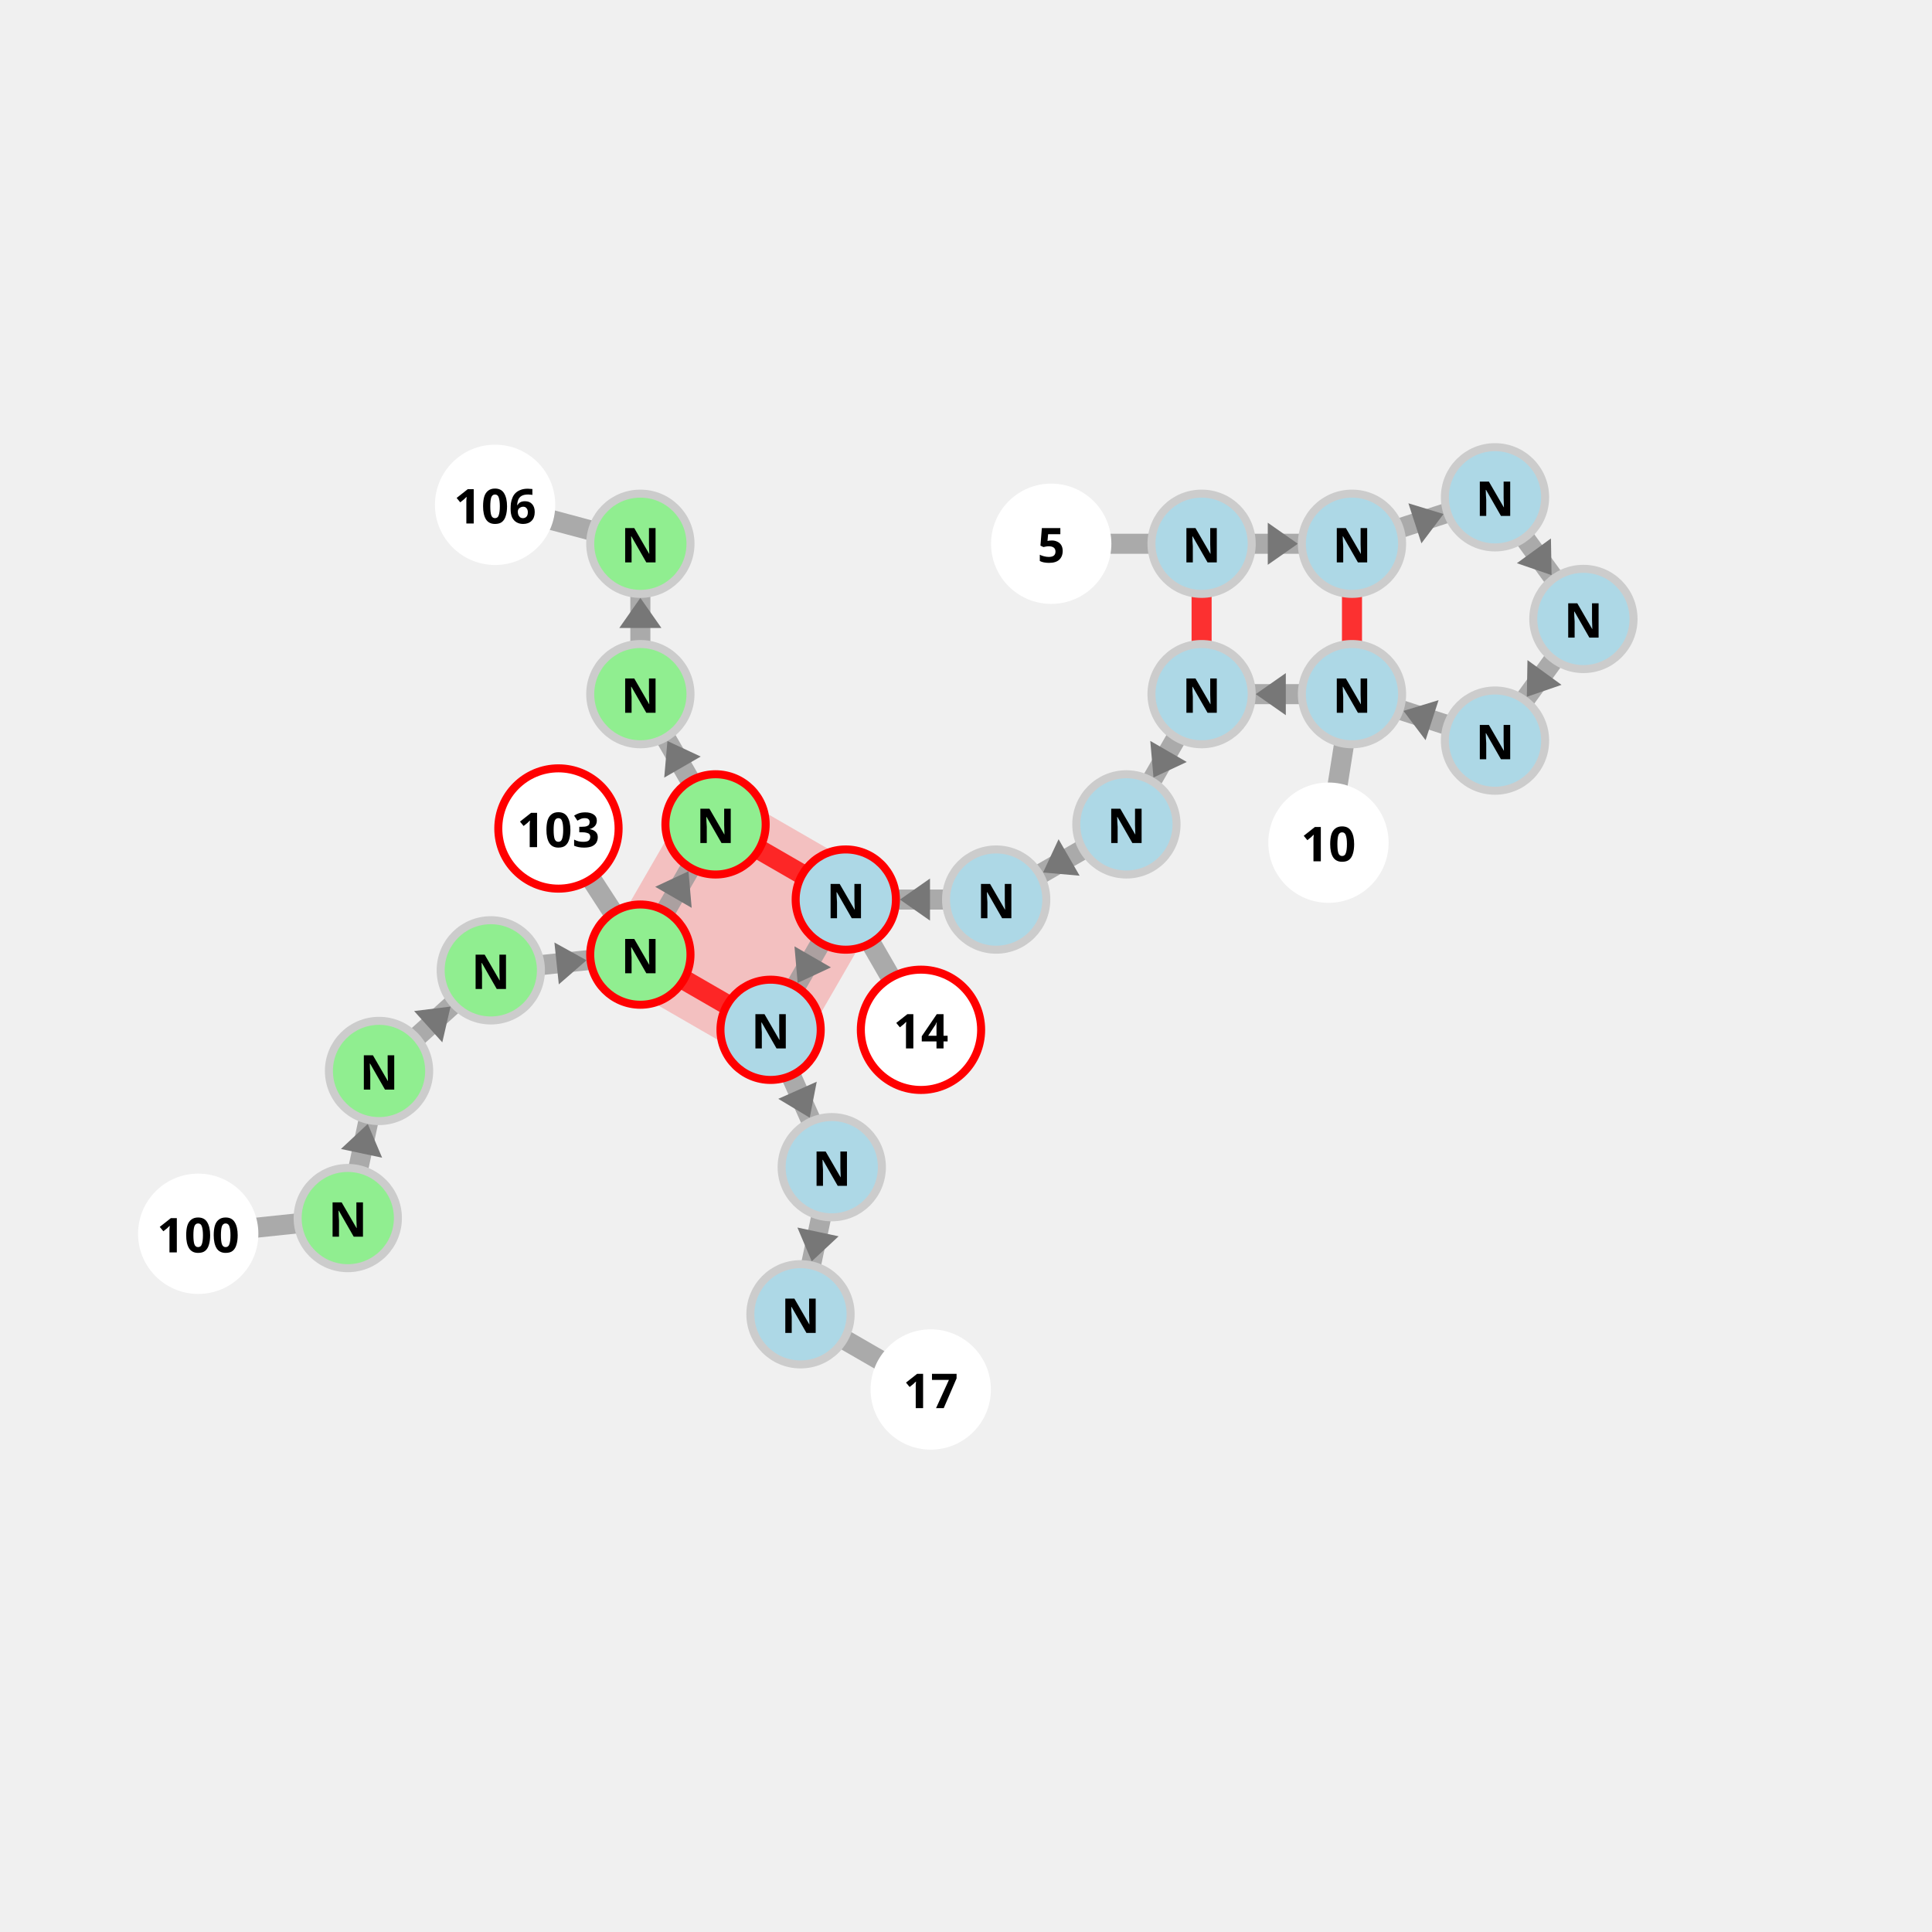
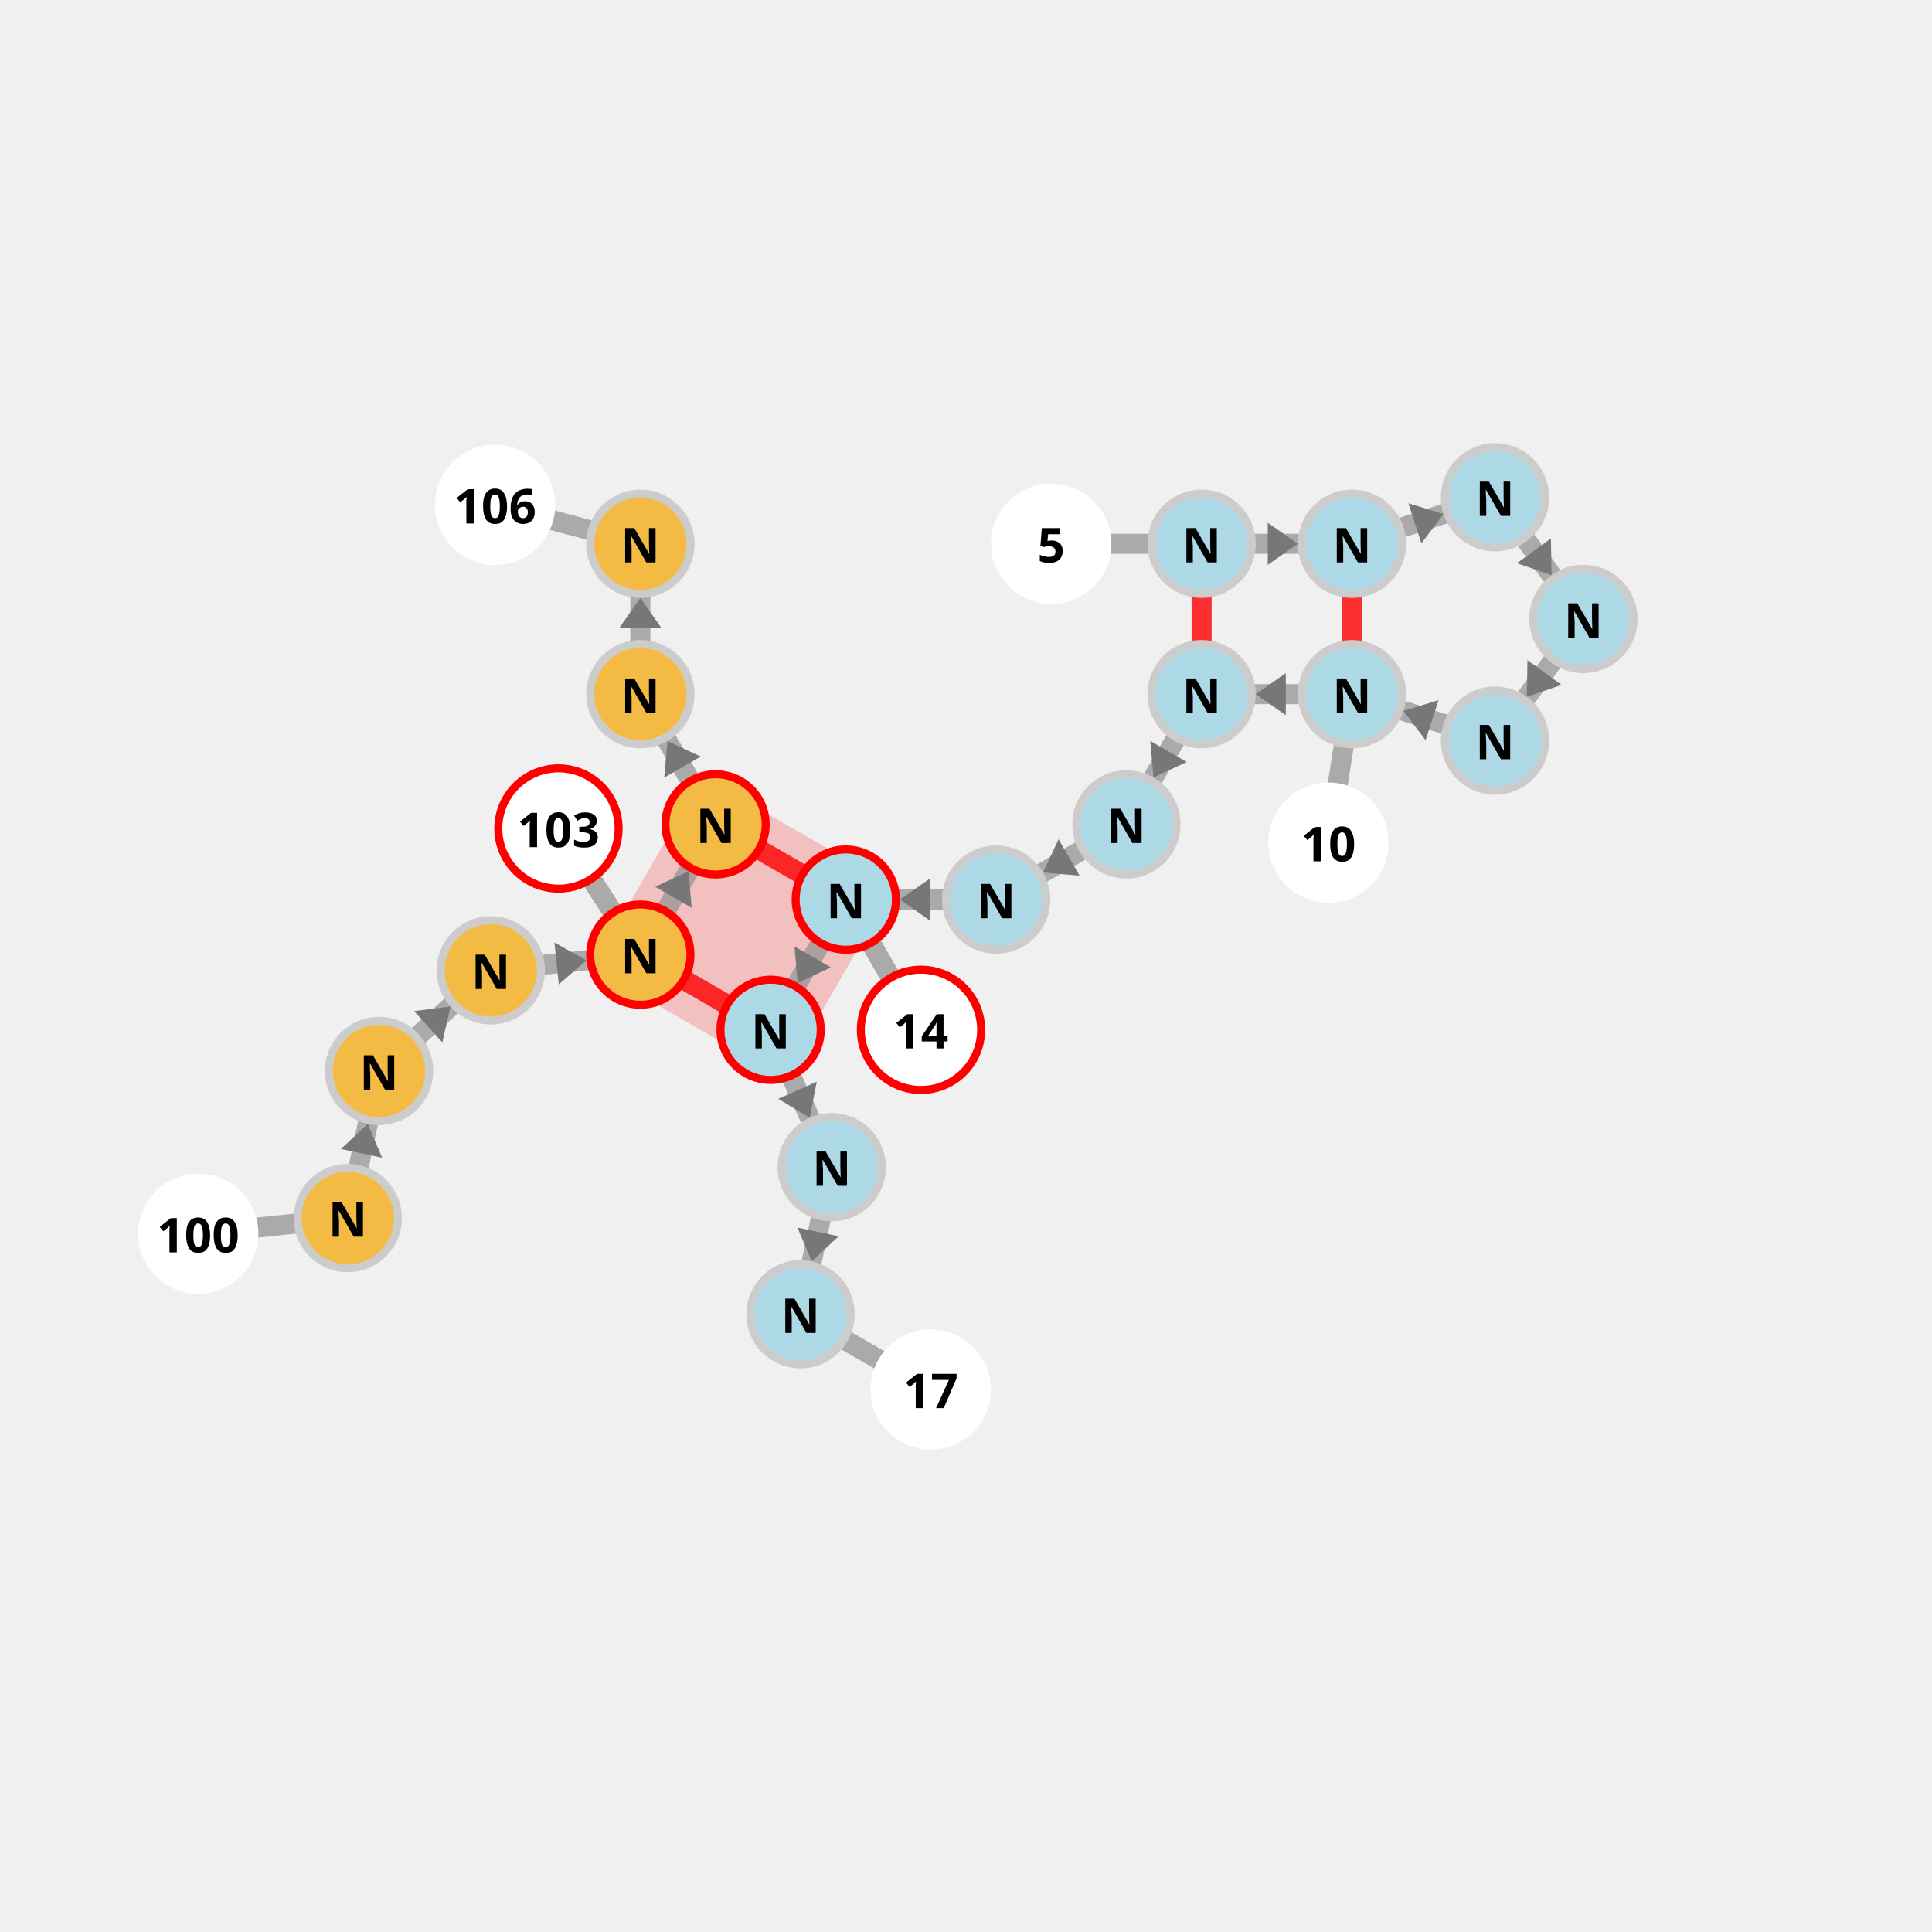
<svg xmlns="http://www.w3.org/2000/svg" viewBox="0 0 300 300">
  <style type="text/css">
 circle.fornac-node, polygon.fornac-node {
  stroke: #ccc;
  stroke-width: 0.8;
  opacity: 1;
  fill: white;
}

path.fornac-directionArrow {
  fill: #777;
  stroke: none;
  stroke-width: 0.8px;
}

g.fornac-plot {
    /* outline: 1px solid red; */
}

circle.fornac-node[base_type="a"] {
  fill: #dbdb8d;
}

circle.fornac-node[base_type="c"] {
  fill: #98df8a;
}

circle.fornac-node[base_type="g"] {
  fill: #ff9896;
}

circle.fornac-node[base_type="u"], circle.fornac-node[base_type="t"] {
  fill: #aec7e8;
}

.fornac-node &gt; text {
     pointer-events: none;
 }

circle.fornac-node[node_type="label"] {
    stroke: transparent;
    stroke-width: 0;
    fill: white;
    display: inline;
}

circle.fornac-node[node_type="protein"] {
    fill: gray;
    fill-opacity: 0.5;
    stroke-width: 4;
}

.fornac-selectedNode &gt; circle.fornac-node {
    stroke: red;
}

text.fornac-nodeLabel {
    font-weight: bold;
    font-family: Tahoma, Geneva, sans-serif;
    font-size: 0.4em;
    color: rgb(100,100,100);
    text-anchor: middle;
    alignment-baseline: middle;
    dominant-baseline: central;
    pointer-events: none;
    -webkit-touch-callout: none;
    -webkit-user-select: none;
    -khtml-user-select: none;
    -moz-user-select: none;
    -ms-user-select: none;
    user-select: none;
}

line.fornac-link {
  stroke: #999;
  stroke-opacity: 0.8;
  stroke-width: 2;
}

line.fornac-link[link_type="pseudoknot"] {
    stroke: red;
}

line.fornac-link[link_type="basepair"] {
  stroke: red;
}

line.fornac-link[link_type="intermolecule"] {
  stroke: blue;
}

line.fornac-link[link_type="chain_chain"] {
  stroke-dasharray: 3,3;
}

line.fornac-link[link_type="fake"] {
  stroke: green;
}

text.fornac-plotLabel {
    font-family: Tahoma, Geneva, sans-serif;
    font-weight: bolder;
    font-size: 1.2em;
    fill: rgba(200, 200, 200, 0.5);
    text-anchor: middle;
    alignment-baseline: central;
}

.fornac-transparent {
    fill: transparent;
    stroke-width: 0;
    stroke-opacity: 0;
    opacity: 0;
    visibility: hidden;
    pointer-events: none;
}

.fornac-dragLine {
  stroke: #999;
  stroke-width: 2;
  pointer-events: none;
}

.fornac-mouseEventHelper &gt; .extent {
  fill-opacity: .1;
  stroke: #fff;
  shape-rendering: crispEdges;
}

.d3-context-menu {
	position: absolute;
	display: none;
	background-color: #f2f2f2;
	border-radius: 4px;

	font-family: Arial, sans-serif;
	font-size: 14px;
	min-width: 150px;
	border: 1px solid #d4d4d4;

	z-index:1200;
}

.d3-context-menu ul {
	list-style-type: none;
	margin: 4px 0px;
	padding: 0px;
	cursor: default;
}

.d3-context-menu ul li {
	padding: 4px 16px;

	-webkit-touch-callout: none; /* iOS Safari */
	-webkit-user-select: none;   /* Chrome/Safari/Opera */
	-khtml-user-select: none;    /* Konqueror */
	-moz-user-select: none;      /* Firefox */
	-ms-user-select: none;       /* Internet Explorer/Edge */
	user-select: none;
}

.d3-context-menu ul li:hover {
	background-color: #4677f8;
	color: #fefefe;
}

.d3-context-menu-selected {
	background-color: #4677f8;
	color: #fefefe;
}

/*
	Header
*/

.d3-context-menu ul li.is-header
.d3-context-menu ul li.is-header:hover {
	background-color: #f2f2f2;
	color: #444;
	font-weight: bold;
	font-style: italic;
}

/*
	Disabled
*/

.d3-context-menu ul li.is-disabled
.d3-context-menu ul li.is-disabled:hover {
	background-color: #f2f2f2;
	color: #888;
	cursor: not-allowed;
}

/*
	Divider
*/

.d3-context-menu ul li.is-divider {
	padding: 0px 0px;
}

.d3-context-menu ul li.is-divider:hover {
	background-color: #f2f2f2;
}

.d3-context-menu ul hr {
	border: 0;
    height: 0;
    border-top: 1px solid rgba(0, 0, 0, 0.1);
    border-bottom: 1px solid rgba(255, 255, 255, 0.3);
}

/*# sourceMappingURL=fornac.css.map*/ 
</style>
  <g class="fornac-plot" transform="translate(30.90646,-71.24271)scale(1.556775,1.556775)">
    <polyline points="64.51,135.49 57.01,148.481 44.019,140.981 51.519,127.99 64.51,135.49 " style="fill:red;opacity:0.2;stroke:red;stroke-width:7" />
    <g class="fornac-links">
      <line class="link fornac-link" x1="100" y1="100" x2="100" y2="115" link_type="basepair" pointer-events="all" start="1" end="7" />
      <line class="link fornac-link" x1="115" y1="100" x2="115" y2="115" link_type="basepair" pointer-events="all" start="2" end="6" />
      <line class="link fornac-link" x1="100" y1="100" x2="115" y2="100" link_type="backbone" pointer-events="all" start="1" end="2" />
      <line class="link fornac-link" x1="115" y1="100" x2="129.266" y2="95.365" link_type="backbone" pointer-events="all" start="2" end="3" />
      <line class="link fornac-link" x1="129.266" y1="95.365" x2="138.083" y2="107.5" link_type="backbone" pointer-events="all" start="3" end="4" />
      <line class="link fornac-link" x1="138.083" y1="107.5" x2="129.266" y2="119.635" link_type="backbone" pointer-events="all" start="4" end="5" />
      <line class="link fornac-link" x1="129.266" y1="119.635" x2="115" y2="115" link_type="backbone" pointer-events="all" start="5" end="6" />
      <line class="link fornac-link" x1="115" y1="115" x2="100" y2="115" link_type="backbone" pointer-events="all" start="6" end="7" />
      <line class="link fornac-link" x1="100" y1="115" x2="92.5" y2="127.99" link_type="backbone" pointer-events="all" start="7" end="8" />
      <line class="link fornac-link" x1="92.5" y1="127.99" x2="79.51" y2="135.49" link_type="backbone" pointer-events="all" start="8" end="9" />
      <line class="link fornac-link" x1="64.51" y1="135.49" x2="51.519" y2="127.99" link_type="basepair" pointer-events="all" start="10" end="21" />
      <line class="link fornac-link" x1="79.51" y1="135.49" x2="64.51" y2="135.49" link_type="backbone" pointer-events="all" start="9" end="10" />
      <line class="link fornac-link" x1="57.01" y1="148.481" x2="44.019" y2="140.981" link_type="basepair" pointer-events="all" start="11" end="20" />
      <line class="link fornac-link" x1="64.51" y1="135.49" x2="57.01" y2="148.481" link_type="backbone" pointer-events="all" start="10" end="11" />
      <line class="link fornac-link" x1="57.01" y1="148.481" x2="63.111" y2="162.184" link_type="backbone" pointer-events="all" start="11" end="12" />
      <line class="link fornac-link" x1="63.111" y1="162.184" x2="59.992" y2="176.856" link_type="backbone" pointer-events="all" start="12" end="13" />
      <line class="link fornac-link" x1="14.836" y1="167.258" x2="17.954" y2="152.586" link_type="backbone" pointer-events="all" start="17" end="18" />
      <line class="link fornac-link" x1="17.954" y1="152.586" x2="29.101" y2="142.549" link_type="backbone" pointer-events="all" start="18" end="19" />
      <line class="link fornac-link" x1="29.101" y1="142.549" x2="44.019" y2="140.981" link_type="backbone" pointer-events="all" start="19" end="20" />
      <line class="link fornac-link" x1="44.019" y1="140.981" x2="51.519" y2="127.99" link_type="backbone" pointer-events="all" start="20" end="21" />
      <line class="link fornac-link" x1="51.519" y1="127.99" x2="44.019" y2="115" link_type="backbone" pointer-events="all" start="21" end="22" />
      <line class="link fornac-link" x1="44.019" y1="115" x2="44.019" y2="100" link_type="backbone" pointer-events="all" start="22" end="23" />
      <line class="link fornac-link" x1="100" y1="100" x2="85" y2="100" link_type="label_link" pointer-events="all" start="1" end="1" />
      <line class="link fornac-link" x1="115" y1="115" x2="112.653" y2="129.815" link_type="label_link" pointer-events="all" start="6" end="1" />
      <line class="link fornac-link" x1="64.51" y1="135.49" x2="72.01" y2="148.481" link_type="label_link" pointer-events="all" start="10" end="1" />
      <line class="link fornac-link" x1="59.992" y1="176.856" x2="72.982" y2="184.356" link_type="label_link" pointer-events="all" start="13" end="1" />
      <line class="link fornac-link" x1="14.836" y1="167.258" x2="-0.082" y2="168.826" link_type="label_link" pointer-events="all" start="17" end="1" />
      <line class="link fornac-link" x1="44.019" y1="140.981" x2="35.85" y2="128.401" link_type="label_link" pointer-events="all" start="20" end="1" />
      <line class="link fornac-link" x1="44.019" y1="100" x2="29.53" y2="96.118" link_type="label_link" pointer-events="all" start="23" end="1" />
    </g>
    <g class="fornac-nodes">
      <g class="gnode" struct_name="empty" transform="translate(100,100)" num="n1" rnum="n23">
        <path class="fornac-directionArrow" node_num="1" />
        <circle class="fornac-node" node_type="nucleotide" node_num="1" r="5" style="fill: lightblue;" />
        <text class="fornac-nodeLabel" label_type="nucleotide">N</text>
      </g>
      <g class="gnode" struct_name="empty" transform="translate(115,100)" num="n2" rnum="n22">
        <path class="fornac-directionArrow" node_num="2" d="M-8.4,-2.1L-5.4,0L-8.4,2.1" />
        <circle class="fornac-node" node_type="nucleotide" node_num="2" r="5" style="fill: lightblue;" />
        <text class="fornac-nodeLabel" label_type="nucleotide">N</text>
      </g>
      <g class="gnode" struct_name="empty" transform="translate(129.2658,95.36475)" num="n3" rnum="n21">
        <path class="fornac-directionArrow" node_num="3" d="M-8.638,0.599L-5.136,1.669L-7.34,4.593" />
        <circle class="fornac-node" node_type="nucleotide" node_num="3" r="5" style="fill: lightblue;" />
        <text class="fornac-nodeLabel" label_type="nucleotide">N</text>
      </g>
      <g class="gnode" struct_name="empty" transform="translate(138.0826,107.5)" num="n4" rnum="n20">
        <path class="fornac-directionArrow" node_num="4" d="M-3.238,-8.03L-3.174,-4.369L-6.636,-5.561" />
        <circle class="fornac-node" node_type="nucleotide" node_num="4" r="5" style="fill: lightblue;" />
        <text class="fornac-nodeLabel" label_type="nucleotide">N</text>
      </g>
      <g class="gnode" struct_name="empty" transform="translate(129.2658,119.6353)" num="n5" rnum="n19">
        <path class="fornac-directionArrow" node_num="5" d="M6.636,-5.561L3.174,-4.369L3.238,-8.03" />
        <circle class="fornac-node" node_type="nucleotide" node_num="5" r="5" style="fill: lightblue;" />
        <text class="fornac-nodeLabel" label_type="nucleotide">N</text>
      </g>
      <g class="gnode" struct_name="empty" transform="translate(115,115)" num="n6" rnum="n18">
        <path class="fornac-directionArrow" node_num="6" d="M7.34,4.593L5.136,1.669L8.638,0.599" />
        <circle class="fornac-node" node_type="nucleotide" node_num="6" r="5" style="fill: lightblue;" />
        <text class="fornac-nodeLabel" label_type="nucleotide">N</text>
      </g>
      <g class="gnode" struct_name="empty" transform="translate(100,115)" num="n7" rnum="n17">
        <path class="fornac-directionArrow" node_num="7" d="M8.4,2.1L5.4,0L8.4,-2.1" />
        <circle class="fornac-node" node_type="nucleotide" node_num="7" r="5" style="fill: lightblue;" />
        <text class="fornac-nodeLabel" label_type="nucleotide">N</text>
      </g>
      <g class="gnode" struct_name="empty" transform="translate(92.5,127.9904)" num="n8" rnum="n16">
        <path class="fornac-directionArrow" node_num="8" d="M6.019,-6.225L2.7,-4.677L2.381,-8.325" />
        <circle class="fornac-node" node_type="nucleotide" node_num="8" r="5" style="fill: lightblue;" />
        <text class="fornac-nodeLabel" label_type="nucleotide">N</text>
      </g>
      <g class="gnode" struct_name="empty" transform="translate(79.50962,135.4904)" num="n9" rnum="n15">
        <path class="fornac-directionArrow" node_num="9" d="M8.325,-2.381L4.677,-2.7L6.225,-6.019" />
        <circle class="fornac-node" node_type="nucleotide" node_num="9" r="5" style="fill: lightblue;" />
        <text class="fornac-nodeLabel" label_type="nucleotide">N</text>
      </g>
      <g class="gnode" struct_name="empty" transform="translate(64.50962,135.4904)" num="n10" rnum="n14">
        <path class="fornac-directionArrow" node_num="10" d="M8.4,2.1L5.4,-1.0231815394945444e-14L8.4,-2.1" />
        <circle class="fornac-node" node_type="nucleotide" node_num="10" r="5" style="fill: lightblue;stroke: red;" />
        <text class="fornac-nodeLabel" label_type="nucleotide">N</text>
      </g>
      <g class="gnode" struct_name="empty" transform="translate(57.00962,148.4808)" num="n11" rnum="n13">
        <path class="fornac-directionArrow" node_num="11" d="M6.019,-6.225L2.7,-4.677L2.381,-8.325" />
        <circle class="fornac-node" node_type="nucleotide" node_num="11" r="5" style="fill: lightblue;stroke: red;" />
        <text class="fornac-nodeLabel" label_type="nucleotide">N</text>
      </g>
      <g class="gnode" struct_name="empty" transform="translate(63.11067,162.1839)" num="n12" rnum="n12">
        <path class="fornac-directionArrow" node_num="12" d="M-1.498,-8.528L-2.196,-4.933L-5.335,-6.82" />
        <circle class="fornac-node" node_type="nucleotide" node_num="12" r="5" style="fill: lightblue;" />
        <text class="fornac-nodeLabel" label_type="nucleotide">N</text>
      </g>
      <g class="gnode" struct_name="empty" transform="translate(59.99199,176.8562)" num="n13" rnum="n11">
        <path class="fornac-directionArrow" node_num="13" d="M3.801,-7.78L1.123,-5.282L-0.308,-8.653" />
        <circle class="fornac-node" node_type="nucleotide" node_num="13" r="5" style="fill: lightblue;" />
        <text class="fornac-nodeLabel" label_type="nucleotide">N</text>
      </g>
      <g class="gnode" struct_name="empty" transform="translate(14.83556,167.2579)" num="n17" rnum="n7">
-         <circle class="fornac-node" node_type="nucleotide" node_num="17" r="5" style="fill: lightgreen;" />
+         <circle class="fornac-node" node_type="nucleotide" node_num="17" r="5" style="fill: #F4BB44;" />
        <text class="fornac-nodeLabel" label_type="nucleotide">N</text>
      </g>
      <g class="gnode" struct_name="empty" transform="translate(17.95424,152.5856)" num="n18" rnum="n6">
        <path class="fornac-directionArrow" node_num="18" d="M-3.801,7.78L-1.123,5.282L0.308,8.653" />
-         <circle class="fornac-node" node_type="nucleotide" node_num="18" r="5" style="fill: lightgreen;" />
+         <circle class="fornac-node" node_type="nucleotide" node_num="18" r="5" style="fill: #F4BB44;" />
        <text class="fornac-nodeLabel" label_type="nucleotide">N</text>
      </g>
      <g class="gnode" struct_name="empty" transform="translate(29.10141,142.5487)" num="n19" rnum="n5">
        <path class="fornac-directionArrow" node_num="19" d="M-7.648,4.06L-4.013,3.613L-4.837,7.181" />
-         <circle class="fornac-node" node_type="nucleotide" node_num="19" r="5" style="fill: lightgreen;" />
+         <circle class="fornac-node" node_type="nucleotide" node_num="19" r="5" style="fill: #F4BB44;" />
        <text class="fornac-nodeLabel" label_type="nucleotide">N</text>
      </g>
      <g class="gnode" struct_name="empty" transform="translate(44.01924,140.9808)" num="n20" rnum="n4">
        <path class="fornac-directionArrow" node_num="20" d="M-8.573,-1.21L-5.37,0.564L-8.134,2.967" />
-         <circle class="fornac-node" node_type="nucleotide" node_num="20" r="5" style="fill: lightgreen;stroke: red;" />
+         <circle class="fornac-node" node_type="nucleotide" node_num="20" r="5" style="fill: #F4BB44;stroke: red;" />
        <text class="fornac-nodeLabel" label_type="nucleotide">N</text>
      </g>
      <g class="gnode" struct_name="empty" transform="translate(51.51924,127.9904)" num="n21" rnum="n3">
        <path class="fornac-directionArrow" node_num="21" d="M-6.019,6.225L-2.7,4.677L-2.381,8.325" />
-         <circle class="fornac-node" node_type="nucleotide" node_num="21" r="5" style="fill: lightgreen;stroke: red;" />
+         <circle class="fornac-node" node_type="nucleotide" node_num="21" r="5" style="fill: #F4BB44;stroke: red;" />
        <text class="fornac-nodeLabel" label_type="nucleotide">N</text>
      </g>
      <g class="gnode" struct_name="empty" transform="translate(44.01924,115)" num="n22" rnum="n2">
        <path class="fornac-directionArrow" node_num="22" d="M2.381,8.325L2.7,4.677L6.019,6.225" />
-         <circle class="fornac-node" node_type="nucleotide" node_num="22" r="5" style="fill: lightgreen;" />
+         <circle class="fornac-node" node_type="nucleotide" node_num="22" r="5" style="fill: #F4BB44;" />
        <text class="fornac-nodeLabel" label_type="nucleotide">N</text>
      </g>
      <g class="gnode" struct_name="empty" transform="translate(44.01924,100)" num="n23" rnum="n1">
        <path class="fornac-directionArrow" node_num="23" d="M-2.1,8.4L1.0231815394945444e-14,5.4L2.1,8.4" />
-         <circle class="fornac-node" node_type="nucleotide" node_num="23" r="5" style="fill: lightgreen;" />
+         <circle class="fornac-node" node_type="nucleotide" node_num="23" r="5" style="fill: #F4BB44;" />
        <text class="fornac-nodeLabel" label_type="nucleotide">N</text>
      </g>
      <g class="gnode" struct_name="empty" transform="translate(85,100)" num="n-1" rnum="n25" label_gnum="1">
        <circle class="fornac-node" r="6" node_type="label" node_num="-1" label_num="1" />
        <text class="fornac-nodeLabel" label_type="label">5</text>
      </g>
      <g class="gnode" struct_name="empty" transform="translate(112.6535,129.8153)" num="n-1" rnum="n25" label_gnum="6">
        <circle class="fornac-node" r="6" node_type="label" node_num="-1" label_num="6" />
        <text class="fornac-nodeLabel" label_type="label">10</text>
      </g>
      <g class="gnode" struct_name="empty" transform="translate(72.00962,148.4808)" num="n-1" rnum="n25" label_gnum="10">
        <circle class="fornac-node" r="6" node_type="label" node_num="-1" label_num="10" style="stroke: red;stroke-width: 0.8;" />
        <text class="fornac-nodeLabel" label_type="label">14</text>
      </g>
      <g class="gnode" struct_name="empty" transform="translate(72.98237,184.3562)" num="n-1" rnum="n25" label_gnum="13">
        <circle class="fornac-node" r="6" node_type="label" node_num="-1" label_num="13" />
        <text class="fornac-nodeLabel" label_type="label">17</text>
      </g>
      <g class="gnode" struct_name="empty" transform="translate(-0.08226672,168.8258)" num="n-1" rnum="n25" label_gnum="17">
        <circle class="fornac-node" r="6" node_type="label" node_num="-1" label_num="17" />
        <text class="fornac-nodeLabel" label_type="label">100</text>
      </g>
      <g class="gnode" struct_name="empty" transform="translate(35.84965,128.4007)" num="n-1" rnum="n25" label_gnum="20">
        <circle class="fornac-node" r="6" node_type="label" node_num="-1" label_num="20" style="stroke: red;stroke-width: 0.8;" />
        <text class="fornac-nodeLabel" label_type="label">103</text>
      </g>
      <g class="gnode" struct_name="empty" transform="translate(29.53035,96.11771)" num="n-1" rnum="n25" label_gnum="23">
        <circle class="fornac-node" r="6" node_type="label" node_num="-1" label_num="23" />
        <text class="fornac-nodeLabel" label_type="label">106</text>
      </g>
      <g class="gnode" transform="translate(107.5,107.5)" num="n-1" rnum="n25" label_gnum="24">
        <text class="fornac-nodeLabel" label_type="middle" label_num="24" />
      </g>
      <g class="gnode" transform="translate(54.26443,138.2356)" num="n-1" rnum="n25" label_gnum="25">
        <text class="fornac-nodeLabel" label_type="middle" label_num="25" />
      </g>
      <g class="gnode" transform="translate(44.01924,100)" num="n-3" rnum="n27">
        <text class="fornac-nodeLabel" label_type="middle" />
      </g>
      <g class="gnode" transform="translate(100,100)" num="n-2" rnum="n26">
        <text class="fornac-nodeLabel" label_type="middle" />
      </g>
      <g class="gnode" transform="translate(72.00962,119.6202)" num="n-1" rnum="n25" label_gnum="26">
        <text class="fornac-nodeLabel" label_type="middle" label_num="26" />
      </g>
      <g class="gnode" transform="translate(38.97312,164.7209)" num="n-1" rnum="n25" label_gnum="27">
        <text class="fornac-nodeLabel" label_type="middle" label_num="27" />
      </g>
      <g class="gnode" transform="translate(125.3229,107.5)" num="n-1" rnum="n25" label_gnum="28">
        <text class="fornac-nodeLabel" label_type="middle" label_num="28" />
      </g>
    </g>
  </g>
</svg>
